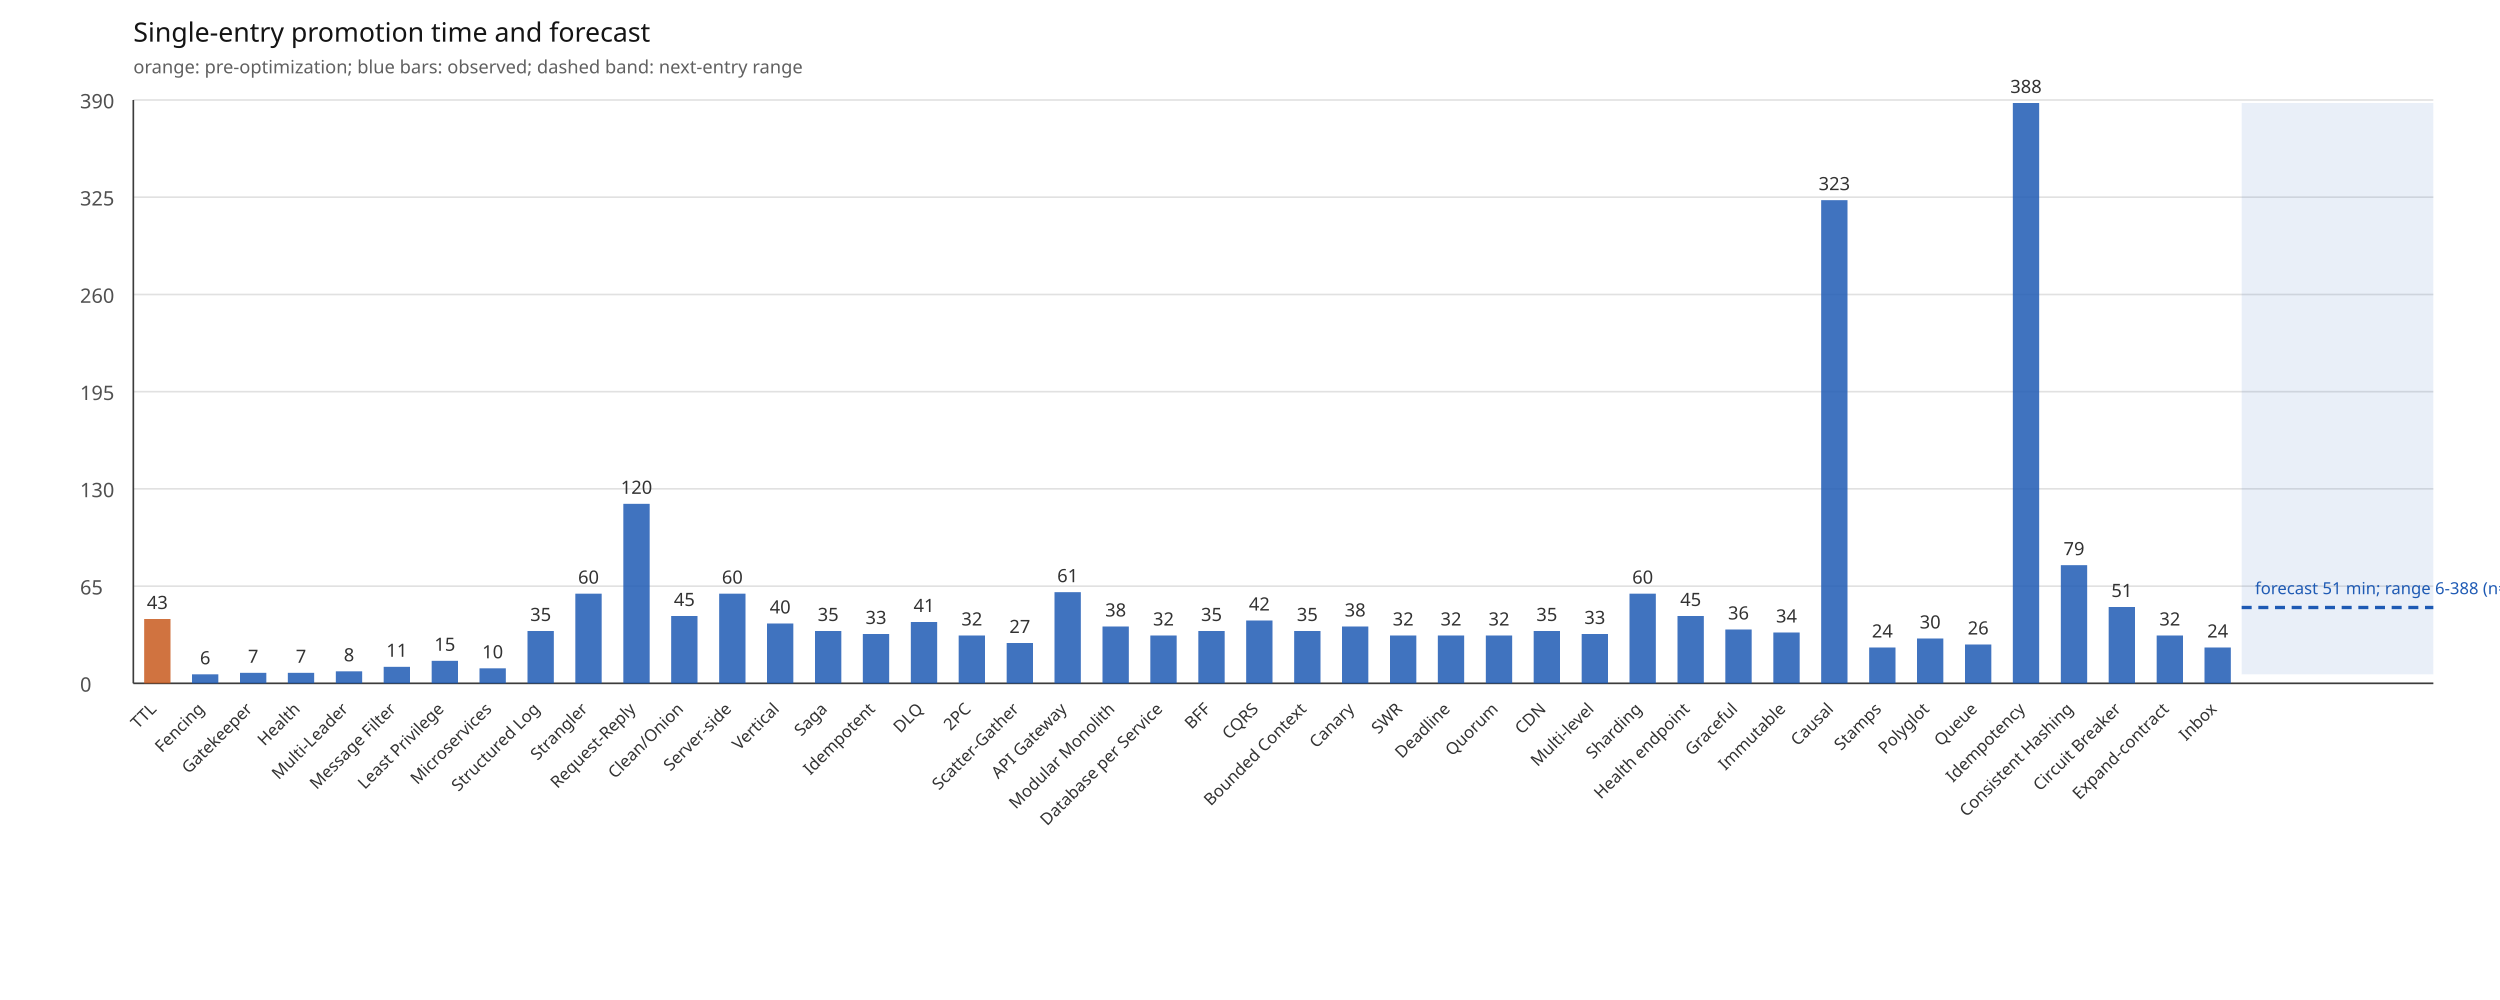
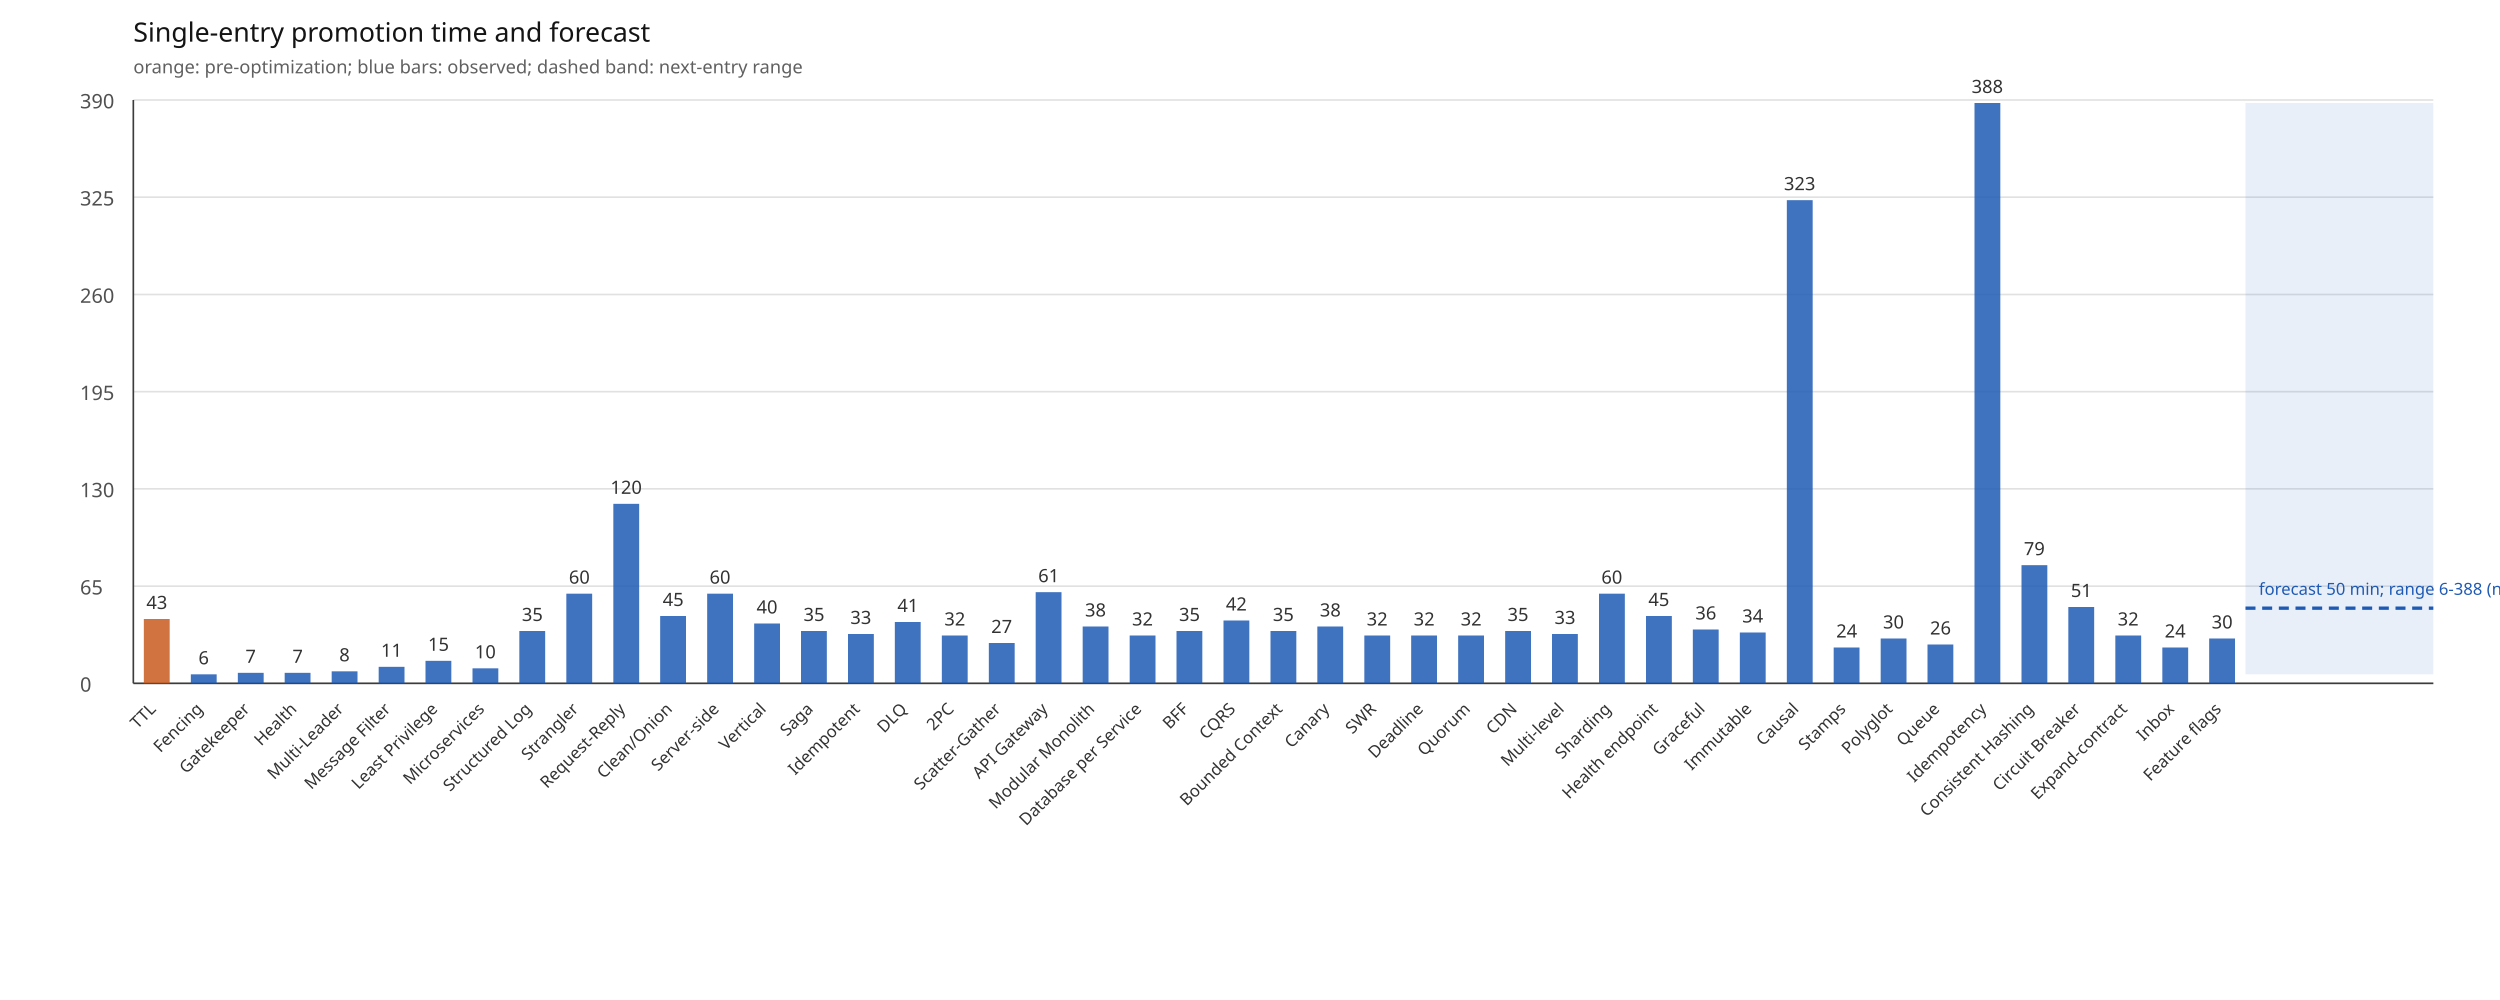
<svg xmlns="http://www.w3.org/2000/svg" width="1500" height="600" viewBox="0 0 1500 600">
  <rect width="100%" height="100%" fill="white" />
  <line x1="80" y1="410.0" x2="1460" y2="410.0" stroke="#e1e1e1" />
  <text x="48" y="415.0" font-family="Verdana" font-size="12" fill="#505050">0</text>
  <line x1="80" y1="351.7" x2="1460" y2="351.7" stroke="#e1e1e1" />
  <text x="48" y="356.7" font-family="Verdana" font-size="12" fill="#505050">65</text>
  <line x1="80" y1="293.3" x2="1460" y2="293.3" stroke="#e1e1e1" />
  <text x="48" y="298.3" font-family="Verdana" font-size="12" fill="#505050">130</text>
  <line x1="80" y1="235.0" x2="1460" y2="235.0" stroke="#e1e1e1" />
  <text x="48" y="240.0" font-family="Verdana" font-size="12" fill="#505050">195</text>
  <line x1="80" y1="176.7" x2="1460" y2="176.7" stroke="#e1e1e1" />
  <text x="48" y="181.7" font-family="Verdana" font-size="12" fill="#505050">260</text>
  <line x1="80" y1="118.3" x2="1460" y2="118.3" stroke="#e1e1e1" />
  <text x="48" y="123.3" font-family="Verdana" font-size="12" fill="#505050">325</text>
  <line x1="80" y1="60.0" x2="1460" y2="60.0" stroke="#e1e1e1" />
  <text x="48" y="65.0" font-family="Verdana" font-size="12" fill="#505050">390</text>
  <line x1="80" y1="60" x2="80" y2="410" stroke="#3c3c3c" />
  <line x1="80" y1="410" x2="1460" y2="410" stroke="#3c3c3c" />
-   <rect x="1345.0" y="61.8" width="115.0" height="342.8" fill="#1e5ab4" opacity="0.10" />
-   <line x1="1345.0" y1="364.5" x2="1460.0" y2="364.5" stroke="#1e5ab4" stroke-width="2" stroke-dasharray="6 4" />
-   <text x="1353.0" y="356.5" font-family="Verdana" font-size="10" fill="#1e5ab4">forecast 51 min; range 6-388 (n=44)</text>
-   <rect x="86.5" y="371.4" width="15.8" height="38.6" fill="#c85a1e" opacity="0.85" />
-   <text x="94.4" y="365.4" text-anchor="middle" font-family="Verdana" font-size="11" fill="#323232">43</text>
-   <text x="94.4" y="426.0" text-anchor="end" transform="rotate(-45 94.4 426.0)" font-family="Verdana" font-size="10" fill="#323232">TTL</text>
-   <rect x="115.2" y="404.6" width="15.8" height="5.4" fill="#1e5ab4" opacity="0.85" />
-   <text x="123.1" y="398.6" text-anchor="middle" font-family="Verdana" font-size="11" fill="#323232">6</text>
-   <text x="123.1" y="426.0" text-anchor="end" transform="rotate(-45 123.1 426.0)" font-family="Verdana" font-size="10" fill="#323232">Fencing</text>
-   <rect x="144.0" y="403.7" width="15.8" height="6.3" fill="#1e5ab4" opacity="0.85" />
-   <text x="151.9" y="397.7" text-anchor="middle" font-family="Verdana" font-size="11" fill="#323232">7</text>
-   <text x="151.9" y="426.0" text-anchor="end" transform="rotate(-45 151.9 426.0)" font-family="Verdana" font-size="10" fill="#323232">Gatekeeper</text>
-   <rect x="172.7" y="403.7" width="15.8" height="6.3" fill="#1e5ab4" opacity="0.85" />
-   <text x="180.6" y="397.7" text-anchor="middle" font-family="Verdana" font-size="11" fill="#323232">7</text>
-   <text x="180.6" y="426.0" text-anchor="end" transform="rotate(-45 180.6 426.0)" font-family="Verdana" font-size="10" fill="#323232">Health</text>
-   <rect x="201.5" y="402.8" width="15.8" height="7.2" fill="#1e5ab4" opacity="0.85" />
-   <text x="209.4" y="396.8" text-anchor="middle" font-family="Verdana" font-size="11" fill="#323232">8</text>
-   <text x="209.4" y="426.0" text-anchor="end" transform="rotate(-45 209.4 426.0)" font-family="Verdana" font-size="10" fill="#323232">Multi-Leader</text>
-   <rect x="230.2" y="400.1" width="15.8" height="9.9" fill="#1e5ab4" opacity="0.85" />
-   <text x="238.1" y="394.1" text-anchor="middle" font-family="Verdana" font-size="11" fill="#323232">11</text>
-   <text x="238.1" y="426.0" text-anchor="end" transform="rotate(-45 238.1 426.0)" font-family="Verdana" font-size="10" fill="#323232">Message Filter</text>
-   <rect x="259.0" y="396.5" width="15.8" height="13.5" fill="#1e5ab4" opacity="0.85" />
-   <text x="266.9" y="390.5" text-anchor="middle" font-family="Verdana" font-size="11" fill="#323232">15</text>
-   <text x="266.9" y="426.0" text-anchor="end" transform="rotate(-45 266.9 426.0)" font-family="Verdana" font-size="10" fill="#323232">Least Privilege</text>
-   <rect x="287.7" y="401.0" width="15.8" height="9.0" fill="#1e5ab4" opacity="0.85" />
-   <text x="295.6" y="395.0" text-anchor="middle" font-family="Verdana" font-size="11" fill="#323232">10</text>
-   <text x="295.6" y="426.0" text-anchor="end" transform="rotate(-45 295.6 426.0)" font-family="Verdana" font-size="10" fill="#323232">Microservices</text>
-   <rect x="316.5" y="378.6" width="15.8" height="31.4" fill="#1e5ab4" opacity="0.85" />
-   <text x="324.4" y="372.6" text-anchor="middle" font-family="Verdana" font-size="11" fill="#323232">35</text>
-   <text x="324.4" y="426.0" text-anchor="end" transform="rotate(-45 324.4 426.0)" font-family="Verdana" font-size="10" fill="#323232">Structured Log</text>
-   <rect x="345.2" y="356.2" width="15.8" height="53.8" fill="#1e5ab4" opacity="0.85" />
-   <text x="353.1" y="350.2" text-anchor="middle" font-family="Verdana" font-size="11" fill="#323232">60</text>
-   <text x="353.1" y="426.0" text-anchor="end" transform="rotate(-45 353.1 426.0)" font-family="Verdana" font-size="10" fill="#323232">Strangler</text>
-   <rect x="374.0" y="302.3" width="15.8" height="107.7" fill="#1e5ab4" opacity="0.85" />
-   <text x="381.9" y="296.3" text-anchor="middle" font-family="Verdana" font-size="11" fill="#323232">120</text>
-   <text x="381.9" y="426.0" text-anchor="end" transform="rotate(-45 381.9 426.0)" font-family="Verdana" font-size="10" fill="#323232">Request-Reply</text>
-   <rect x="402.7" y="369.6" width="15.8" height="40.4" fill="#1e5ab4" opacity="0.85" />
-   <text x="410.6" y="363.6" text-anchor="middle" font-family="Verdana" font-size="11" fill="#323232">45</text>
-   <text x="410.6" y="426.0" text-anchor="end" transform="rotate(-45 410.6 426.0)" font-family="Verdana" font-size="10" fill="#323232">Clean/Onion</text>
-   <rect x="431.5" y="356.2" width="15.8" height="53.8" fill="#1e5ab4" opacity="0.85" />
-   <text x="439.4" y="350.2" text-anchor="middle" font-family="Verdana" font-size="11" fill="#323232">60</text>
-   <text x="439.4" y="426.0" text-anchor="end" transform="rotate(-45 439.4 426.0)" font-family="Verdana" font-size="10" fill="#323232">Server-side</text>
-   <rect x="460.2" y="374.1" width="15.8" height="35.9" fill="#1e5ab4" opacity="0.85" />
-   <text x="468.1" y="368.1" text-anchor="middle" font-family="Verdana" font-size="11" fill="#323232">40</text>
-   <text x="468.1" y="426.0" text-anchor="end" transform="rotate(-45 468.1 426.0)" font-family="Verdana" font-size="10" fill="#323232">Vertical</text>
-   <rect x="489.0" y="378.6" width="15.8" height="31.4" fill="#1e5ab4" opacity="0.85" />
-   <text x="496.9" y="372.6" text-anchor="middle" font-family="Verdana" font-size="11" fill="#323232">35</text>
-   <text x="496.9" y="426.0" text-anchor="end" transform="rotate(-45 496.9 426.0)" font-family="Verdana" font-size="10" fill="#323232">Saga</text>
-   <rect x="517.7" y="380.4" width="15.8" height="29.6" fill="#1e5ab4" opacity="0.85" />
-   <text x="525.6" y="374.4" text-anchor="middle" font-family="Verdana" font-size="11" fill="#323232">33</text>
-   <text x="525.6" y="426.0" text-anchor="end" transform="rotate(-45 525.6 426.0)" font-family="Verdana" font-size="10" fill="#323232">Idempotent</text>
-   <rect x="546.5" y="373.2" width="15.8" height="36.8" fill="#1e5ab4" opacity="0.85" />
-   <text x="554.4" y="367.2" text-anchor="middle" font-family="Verdana" font-size="11" fill="#323232">41</text>
-   <text x="554.4" y="426.0" text-anchor="end" transform="rotate(-45 554.4 426.0)" font-family="Verdana" font-size="10" fill="#323232">DLQ</text>
-   <rect x="575.2" y="381.3" width="15.8" height="28.7" fill="#1e5ab4" opacity="0.85" />
-   <text x="583.1" y="375.3" text-anchor="middle" font-family="Verdana" font-size="11" fill="#323232">32</text>
-   <text x="583.1" y="426.0" text-anchor="end" transform="rotate(-45 583.1 426.0)" font-family="Verdana" font-size="10" fill="#323232">2PC</text>
-   <rect x="604.0" y="385.8" width="15.8" height="24.2" fill="#1e5ab4" opacity="0.85" />
-   <text x="611.9" y="379.8" text-anchor="middle" font-family="Verdana" font-size="11" fill="#323232">27</text>
-   <text x="611.9" y="426.0" text-anchor="end" transform="rotate(-45 611.9 426.0)" font-family="Verdana" font-size="10" fill="#323232">Scatter-Gather</text>
-   <rect x="632.7" y="355.3" width="15.8" height="54.7" fill="#1e5ab4" opacity="0.85" />
-   <text x="640.6" y="349.3" text-anchor="middle" font-family="Verdana" font-size="11" fill="#323232">61</text>
-   <text x="640.6" y="426.0" text-anchor="end" transform="rotate(-45 640.6 426.0)" font-family="Verdana" font-size="10" fill="#323232">API Gateway</text>
-   <rect x="661.5" y="375.9" width="15.8" height="34.1" fill="#1e5ab4" opacity="0.85" />
-   <text x="669.4" y="369.9" text-anchor="middle" font-family="Verdana" font-size="11" fill="#323232">38</text>
-   <text x="669.4" y="426.0" text-anchor="end" transform="rotate(-45 669.4 426.0)" font-family="Verdana" font-size="10" fill="#323232">Modular Monolith</text>
-   <rect x="690.2" y="381.3" width="15.8" height="28.7" fill="#1e5ab4" opacity="0.85" />
-   <text x="698.1" y="375.3" text-anchor="middle" font-family="Verdana" font-size="11" fill="#323232">32</text>
-   <text x="698.1" y="426.0" text-anchor="end" transform="rotate(-45 698.1 426.0)" font-family="Verdana" font-size="10" fill="#323232">Database per Service</text>
-   <rect x="719.0" y="378.6" width="15.8" height="31.4" fill="#1e5ab4" opacity="0.85" />
-   <text x="726.9" y="372.6" text-anchor="middle" font-family="Verdana" font-size="11" fill="#323232">35</text>
-   <text x="726.9" y="426.0" text-anchor="end" transform="rotate(-45 726.9 426.0)" font-family="Verdana" font-size="10" fill="#323232">BFF</text>
-   <rect x="747.7" y="372.3" width="15.8" height="37.7" fill="#1e5ab4" opacity="0.85" />
-   <text x="755.6" y="366.3" text-anchor="middle" font-family="Verdana" font-size="11" fill="#323232">42</text>
-   <text x="755.6" y="426.0" text-anchor="end" transform="rotate(-45 755.6 426.0)" font-family="Verdana" font-size="10" fill="#323232">CQRS</text>
-   <rect x="776.5" y="378.6" width="15.8" height="31.4" fill="#1e5ab4" opacity="0.85" />
-   <text x="784.4" y="372.6" text-anchor="middle" font-family="Verdana" font-size="11" fill="#323232">35</text>
-   <text x="784.4" y="426.0" text-anchor="end" transform="rotate(-45 784.4 426.0)" font-family="Verdana" font-size="10" fill="#323232">Bounded Context</text>
-   <rect x="805.2" y="375.9" width="15.8" height="34.1" fill="#1e5ab4" opacity="0.85" />
-   <text x="813.1" y="369.9" text-anchor="middle" font-family="Verdana" font-size="11" fill="#323232">38</text>
-   <text x="813.1" y="426.0" text-anchor="end" transform="rotate(-45 813.1 426.0)" font-family="Verdana" font-size="10" fill="#323232">Canary</text>
-   <rect x="834.0" y="381.3" width="15.8" height="28.7" fill="#1e5ab4" opacity="0.85" />
-   <text x="841.9" y="375.3" text-anchor="middle" font-family="Verdana" font-size="11" fill="#323232">32</text>
-   <text x="841.9" y="426.0" text-anchor="end" transform="rotate(-45 841.9 426.0)" font-family="Verdana" font-size="10" fill="#323232">SWR</text>
-   <rect x="862.7" y="381.3" width="15.8" height="28.7" fill="#1e5ab4" opacity="0.85" />
-   <text x="870.6" y="375.3" text-anchor="middle" font-family="Verdana" font-size="11" fill="#323232">32</text>
-   <text x="870.6" y="426.0" text-anchor="end" transform="rotate(-45 870.6 426.0)" font-family="Verdana" font-size="10" fill="#323232">Deadline</text>
-   <rect x="891.5" y="381.3" width="15.8" height="28.7" fill="#1e5ab4" opacity="0.85" />
-   <text x="899.4" y="375.3" text-anchor="middle" font-family="Verdana" font-size="11" fill="#323232">32</text>
-   <text x="899.4" y="426.0" text-anchor="end" transform="rotate(-45 899.4 426.0)" font-family="Verdana" font-size="10" fill="#323232">Quorum</text>
-   <rect x="920.2" y="378.6" width="15.8" height="31.4" fill="#1e5ab4" opacity="0.85" />
-   <text x="928.1" y="372.6" text-anchor="middle" font-family="Verdana" font-size="11" fill="#323232">35</text>
-   <text x="928.1" y="426.0" text-anchor="end" transform="rotate(-45 928.1 426.0)" font-family="Verdana" font-size="10" fill="#323232">CDN</text>
-   <rect x="949.0" y="380.4" width="15.8" height="29.6" fill="#1e5ab4" opacity="0.85" />
-   <text x="956.9" y="374.4" text-anchor="middle" font-family="Verdana" font-size="11" fill="#323232">33</text>
-   <text x="956.9" y="426.0" text-anchor="end" transform="rotate(-45 956.9 426.0)" font-family="Verdana" font-size="10" fill="#323232">Multi-level</text>
-   <rect x="977.7" y="356.2" width="15.8" height="53.8" fill="#1e5ab4" opacity="0.85" />
-   <text x="985.6" y="350.2" text-anchor="middle" font-family="Verdana" font-size="11" fill="#323232">60</text>
-   <text x="985.6" y="426.0" text-anchor="end" transform="rotate(-45 985.6 426.0)" font-family="Verdana" font-size="10" fill="#323232">Sharding</text>
-   <rect x="1006.5" y="369.6" width="15.8" height="40.4" fill="#1e5ab4" opacity="0.85" />
-   <text x="1014.4" y="363.6" text-anchor="middle" font-family="Verdana" font-size="11" fill="#323232">45</text>
-   <text x="1014.4" y="426.0" text-anchor="end" transform="rotate(-45 1014.4 426.0)" font-family="Verdana" font-size="10" fill="#323232">Health endpoint</text>
-   <rect x="1035.2" y="377.7" width="15.8" height="32.3" fill="#1e5ab4" opacity="0.85" />
-   <text x="1043.1" y="371.7" text-anchor="middle" font-family="Verdana" font-size="11" fill="#323232">36</text>
-   <text x="1043.1" y="426.0" text-anchor="end" transform="rotate(-45 1043.1 426.0)" font-family="Verdana" font-size="10" fill="#323232">Graceful</text>
-   <rect x="1064.0" y="379.5" width="15.8" height="30.5" fill="#1e5ab4" opacity="0.85" />
-   <text x="1071.9" y="373.5" text-anchor="middle" font-family="Verdana" font-size="11" fill="#323232">34</text>
-   <text x="1071.9" y="426.0" text-anchor="end" transform="rotate(-45 1071.9 426.0)" font-family="Verdana" font-size="10" fill="#323232">Immutable</text>
-   <rect x="1092.7" y="120.1" width="15.8" height="289.9" fill="#1e5ab4" opacity="0.85" />
-   <text x="1100.6" y="114.1" text-anchor="middle" font-family="Verdana" font-size="11" fill="#323232">323</text>
-   <text x="1100.6" y="426.0" text-anchor="end" transform="rotate(-45 1100.6 426.0)" font-family="Verdana" font-size="10" fill="#323232">Causal</text>
-   <rect x="1121.5" y="388.5" width="15.8" height="21.5" fill="#1e5ab4" opacity="0.85" />
-   <text x="1129.4" y="382.5" text-anchor="middle" font-family="Verdana" font-size="11" fill="#323232">24</text>
-   <text x="1129.4" y="426.0" text-anchor="end" transform="rotate(-45 1129.4 426.0)" font-family="Verdana" font-size="10" fill="#323232">Stamps</text>
-   <rect x="1150.2" y="383.1" width="15.8" height="26.9" fill="#1e5ab4" opacity="0.85" />
-   <text x="1158.1" y="377.1" text-anchor="middle" font-family="Verdana" font-size="11" fill="#323232">30</text>
-   <text x="1158.1" y="426.0" text-anchor="end" transform="rotate(-45 1158.1 426.0)" font-family="Verdana" font-size="10" fill="#323232">Polyglot</text>
-   <rect x="1179.0" y="386.7" width="15.8" height="23.3" fill="#1e5ab4" opacity="0.85" />
-   <text x="1186.9" y="380.7" text-anchor="middle" font-family="Verdana" font-size="11" fill="#323232">26</text>
-   <text x="1186.9" y="426.0" text-anchor="end" transform="rotate(-45 1186.9 426.0)" font-family="Verdana" font-size="10" fill="#323232">Queue</text>
-   <rect x="1207.7" y="61.8" width="15.8" height="348.2" fill="#1e5ab4" opacity="0.85" />
-   <text x="1215.6" y="55.8" text-anchor="middle" font-family="Verdana" font-size="11" fill="#323232">388</text>
-   <text x="1215.6" y="426.0" text-anchor="end" transform="rotate(-45 1215.6 426.0)" font-family="Verdana" font-size="10" fill="#323232">Idempotency</text>
-   <rect x="1236.5" y="339.1" width="15.8" height="70.9" fill="#1e5ab4" opacity="0.85" />
-   <text x="1244.4" y="333.1" text-anchor="middle" font-family="Verdana" font-size="11" fill="#323232">79</text>
-   <text x="1244.4" y="426.0" text-anchor="end" transform="rotate(-45 1244.4 426.0)" font-family="Verdana" font-size="10" fill="#323232">Consistent Hashing</text>
-   <rect x="1265.2" y="364.2" width="15.8" height="45.8" fill="#1e5ab4" opacity="0.85" />
-   <text x="1273.1" y="358.2" text-anchor="middle" font-family="Verdana" font-size="11" fill="#323232">51</text>
-   <text x="1273.1" y="426.0" text-anchor="end" transform="rotate(-45 1273.1 426.0)" font-family="Verdana" font-size="10" fill="#323232">Circuit Breaker</text>
-   <rect x="1294.0" y="381.3" width="15.8" height="28.7" fill="#1e5ab4" opacity="0.85" />
-   <text x="1301.9" y="375.3" text-anchor="middle" font-family="Verdana" font-size="11" fill="#323232">32</text>
-   <text x="1301.9" y="426.0" text-anchor="end" transform="rotate(-45 1301.9 426.0)" font-family="Verdana" font-size="10" fill="#323232">Expand-contract</text>
-   <rect x="1322.7" y="388.5" width="15.8" height="21.5" fill="#1e5ab4" opacity="0.85" />
-   <text x="1330.6" y="382.5" text-anchor="middle" font-family="Verdana" font-size="11" fill="#323232">24</text>
-   <text x="1330.6" y="426.0" text-anchor="end" transform="rotate(-45 1330.6 426.0)" font-family="Verdana" font-size="10" fill="#323232">Inbox</text>
+   <rect x="1347.3" y="61.8" width="112.7" height="342.8" fill="#1e5ab4" opacity="0.10" />
+   <line x1="1347.3" y1="364.9" x2="1460.0" y2="364.9" stroke="#1e5ab4" stroke-width="2" stroke-dasharray="6 4" />
+   <text x="1355.3" y="356.9" font-family="Verdana" font-size="10" fill="#1e5ab4">forecast 50 min; range 6-388 (n=45)</text>
+   <rect x="86.3" y="371.4" width="15.5" height="38.6" fill="#c85a1e" opacity="0.85" />
+   <text x="94.1" y="365.4" text-anchor="middle" font-family="Verdana" font-size="11" fill="#323232">43</text>
+   <text x="94.1" y="426.0" text-anchor="end" transform="rotate(-45 94.1 426.0)" font-family="Verdana" font-size="10" fill="#323232">TTL</text>
+   <rect x="114.5" y="404.6" width="15.5" height="5.4" fill="#1e5ab4" opacity="0.85" />
+   <text x="122.2" y="398.6" text-anchor="middle" font-family="Verdana" font-size="11" fill="#323232">6</text>
+   <text x="122.2" y="426.0" text-anchor="end" transform="rotate(-45 122.2 426.0)" font-family="Verdana" font-size="10" fill="#323232">Fencing</text>
+   <rect x="142.7" y="403.7" width="15.5" height="6.3" fill="#1e5ab4" opacity="0.85" />
+   <text x="150.4" y="397.7" text-anchor="middle" font-family="Verdana" font-size="11" fill="#323232">7</text>
+   <text x="150.4" y="426.0" text-anchor="end" transform="rotate(-45 150.4 426.0)" font-family="Verdana" font-size="10" fill="#323232">Gatekeeper</text>
+   <rect x="170.8" y="403.7" width="15.5" height="6.3" fill="#1e5ab4" opacity="0.85" />
+   <text x="178.6" y="397.7" text-anchor="middle" font-family="Verdana" font-size="11" fill="#323232">7</text>
+   <text x="178.6" y="426.0" text-anchor="end" transform="rotate(-45 178.6 426.0)" font-family="Verdana" font-size="10" fill="#323232">Health</text>
+   <rect x="199.0" y="402.8" width="15.5" height="7.2" fill="#1e5ab4" opacity="0.85" />
+   <text x="206.7" y="396.8" text-anchor="middle" font-family="Verdana" font-size="11" fill="#323232">8</text>
+   <text x="206.7" y="426.0" text-anchor="end" transform="rotate(-45 206.7 426.0)" font-family="Verdana" font-size="10" fill="#323232">Multi-Leader</text>
+   <rect x="227.2" y="400.1" width="15.5" height="9.9" fill="#1e5ab4" opacity="0.85" />
+   <text x="234.9" y="394.1" text-anchor="middle" font-family="Verdana" font-size="11" fill="#323232">11</text>
+   <text x="234.9" y="426.0" text-anchor="end" transform="rotate(-45 234.9 426.0)" font-family="Verdana" font-size="10" fill="#323232">Message Filter</text>
+   <rect x="255.3" y="396.5" width="15.5" height="13.5" fill="#1e5ab4" opacity="0.85" />
+   <text x="263.1" y="390.5" text-anchor="middle" font-family="Verdana" font-size="11" fill="#323232">15</text>
+   <text x="263.1" y="426.0" text-anchor="end" transform="rotate(-45 263.1 426.0)" font-family="Verdana" font-size="10" fill="#323232">Least Privilege</text>
+   <rect x="283.5" y="401.0" width="15.5" height="9.0" fill="#1e5ab4" opacity="0.85" />
+   <text x="291.2" y="395.0" text-anchor="middle" font-family="Verdana" font-size="11" fill="#323232">10</text>
+   <text x="291.2" y="426.0" text-anchor="end" transform="rotate(-45 291.2 426.0)" font-family="Verdana" font-size="10" fill="#323232">Microservices</text>
+   <rect x="311.6" y="378.6" width="15.5" height="31.4" fill="#1e5ab4" opacity="0.85" />
+   <text x="319.4" y="372.6" text-anchor="middle" font-family="Verdana" font-size="11" fill="#323232">35</text>
+   <text x="319.4" y="426.0" text-anchor="end" transform="rotate(-45 319.4 426.0)" font-family="Verdana" font-size="10" fill="#323232">Structured Log</text>
+   <rect x="339.8" y="356.2" width="15.5" height="53.8" fill="#1e5ab4" opacity="0.85" />
+   <text x="347.6" y="350.2" text-anchor="middle" font-family="Verdana" font-size="11" fill="#323232">60</text>
+   <text x="347.6" y="426.0" text-anchor="end" transform="rotate(-45 347.6 426.0)" font-family="Verdana" font-size="10" fill="#323232">Strangler</text>
+   <rect x="368.0" y="302.3" width="15.5" height="107.7" fill="#1e5ab4" opacity="0.85" />
+   <text x="375.7" y="296.3" text-anchor="middle" font-family="Verdana" font-size="11" fill="#323232">120</text>
+   <text x="375.7" y="426.0" text-anchor="end" transform="rotate(-45 375.7 426.0)" font-family="Verdana" font-size="10" fill="#323232">Request-Reply</text>
+   <rect x="396.1" y="369.6" width="15.5" height="40.4" fill="#1e5ab4" opacity="0.85" />
+   <text x="403.9" y="363.6" text-anchor="middle" font-family="Verdana" font-size="11" fill="#323232">45</text>
+   <text x="403.9" y="426.0" text-anchor="end" transform="rotate(-45 403.9 426.0)" font-family="Verdana" font-size="10" fill="#323232">Clean/Onion</text>
+   <rect x="424.3" y="356.2" width="15.5" height="53.8" fill="#1e5ab4" opacity="0.85" />
+   <text x="432.0" y="350.2" text-anchor="middle" font-family="Verdana" font-size="11" fill="#323232">60</text>
+   <text x="432.0" y="426.0" text-anchor="end" transform="rotate(-45 432.0 426.0)" font-family="Verdana" font-size="10" fill="#323232">Server-side</text>
+   <rect x="452.5" y="374.1" width="15.5" height="35.9" fill="#1e5ab4" opacity="0.85" />
+   <text x="460.2" y="368.1" text-anchor="middle" font-family="Verdana" font-size="11" fill="#323232">40</text>
+   <text x="460.2" y="426.0" text-anchor="end" transform="rotate(-45 460.2 426.0)" font-family="Verdana" font-size="10" fill="#323232">Vertical</text>
+   <rect x="480.6" y="378.6" width="15.5" height="31.4" fill="#1e5ab4" opacity="0.85" />
+   <text x="488.4" y="372.6" text-anchor="middle" font-family="Verdana" font-size="11" fill="#323232">35</text>
+   <text x="488.4" y="426.0" text-anchor="end" transform="rotate(-45 488.4 426.0)" font-family="Verdana" font-size="10" fill="#323232">Saga</text>
+   <rect x="508.8" y="380.4" width="15.5" height="29.6" fill="#1e5ab4" opacity="0.85" />
+   <text x="516.5" y="374.4" text-anchor="middle" font-family="Verdana" font-size="11" fill="#323232">33</text>
+   <text x="516.5" y="426.0" text-anchor="end" transform="rotate(-45 516.5 426.0)" font-family="Verdana" font-size="10" fill="#323232">Idempotent</text>
+   <rect x="536.9" y="373.2" width="15.5" height="36.8" fill="#1e5ab4" opacity="0.85" />
+   <text x="544.7" y="367.2" text-anchor="middle" font-family="Verdana" font-size="11" fill="#323232">41</text>
+   <text x="544.7" y="426.0" text-anchor="end" transform="rotate(-45 544.7 426.0)" font-family="Verdana" font-size="10" fill="#323232">DLQ</text>
+   <rect x="565.1" y="381.3" width="15.5" height="28.7" fill="#1e5ab4" opacity="0.85" />
+   <text x="572.9" y="375.3" text-anchor="middle" font-family="Verdana" font-size="11" fill="#323232">32</text>
+   <text x="572.9" y="426.0" text-anchor="end" transform="rotate(-45 572.9 426.0)" font-family="Verdana" font-size="10" fill="#323232">2PC</text>
+   <rect x="593.3" y="385.8" width="15.5" height="24.2" fill="#1e5ab4" opacity="0.85" />
+   <text x="601.0" y="379.8" text-anchor="middle" font-family="Verdana" font-size="11" fill="#323232">27</text>
+   <text x="601.0" y="426.0" text-anchor="end" transform="rotate(-45 601.0 426.0)" font-family="Verdana" font-size="10" fill="#323232">Scatter-Gather</text>
+   <rect x="621.4" y="355.3" width="15.5" height="54.7" fill="#1e5ab4" opacity="0.85" />
+   <text x="629.2" y="349.3" text-anchor="middle" font-family="Verdana" font-size="11" fill="#323232">61</text>
+   <text x="629.2" y="426.0" text-anchor="end" transform="rotate(-45 629.2 426.0)" font-family="Verdana" font-size="10" fill="#323232">API Gateway</text>
+   <rect x="649.6" y="375.9" width="15.5" height="34.1" fill="#1e5ab4" opacity="0.85" />
+   <text x="657.3" y="369.9" text-anchor="middle" font-family="Verdana" font-size="11" fill="#323232">38</text>
+   <text x="657.3" y="426.0" text-anchor="end" transform="rotate(-45 657.3 426.0)" font-family="Verdana" font-size="10" fill="#323232">Modular Monolith</text>
+   <rect x="677.8" y="381.3" width="15.5" height="28.7" fill="#1e5ab4" opacity="0.85" />
+   <text x="685.5" y="375.3" text-anchor="middle" font-family="Verdana" font-size="11" fill="#323232">32</text>
+   <text x="685.5" y="426.0" text-anchor="end" transform="rotate(-45 685.5 426.0)" font-family="Verdana" font-size="10" fill="#323232">Database per Service</text>
+   <rect x="705.9" y="378.6" width="15.5" height="31.4" fill="#1e5ab4" opacity="0.85" />
+   <text x="713.7" y="372.6" text-anchor="middle" font-family="Verdana" font-size="11" fill="#323232">35</text>
+   <text x="713.7" y="426.0" text-anchor="end" transform="rotate(-45 713.7 426.0)" font-family="Verdana" font-size="10" fill="#323232">BFF</text>
+   <rect x="734.1" y="372.3" width="15.5" height="37.7" fill="#1e5ab4" opacity="0.85" />
+   <text x="741.8" y="366.3" text-anchor="middle" font-family="Verdana" font-size="11" fill="#323232">42</text>
+   <text x="741.8" y="426.0" text-anchor="end" transform="rotate(-45 741.8 426.0)" font-family="Verdana" font-size="10" fill="#323232">CQRS</text>
+   <rect x="762.3" y="378.6" width="15.5" height="31.4" fill="#1e5ab4" opacity="0.85" />
+   <text x="770.0" y="372.6" text-anchor="middle" font-family="Verdana" font-size="11" fill="#323232">35</text>
+   <text x="770.0" y="426.0" text-anchor="end" transform="rotate(-45 770.0 426.0)" font-family="Verdana" font-size="10" fill="#323232">Bounded Context</text>
+   <rect x="790.4" y="375.9" width="15.5" height="34.1" fill="#1e5ab4" opacity="0.85" />
+   <text x="798.2" y="369.9" text-anchor="middle" font-family="Verdana" font-size="11" fill="#323232">38</text>
+   <text x="798.2" y="426.0" text-anchor="end" transform="rotate(-45 798.2 426.0)" font-family="Verdana" font-size="10" fill="#323232">Canary</text>
+   <rect x="818.6" y="381.3" width="15.5" height="28.7" fill="#1e5ab4" opacity="0.85" />
+   <text x="826.3" y="375.3" text-anchor="middle" font-family="Verdana" font-size="11" fill="#323232">32</text>
+   <text x="826.3" y="426.0" text-anchor="end" transform="rotate(-45 826.3 426.0)" font-family="Verdana" font-size="10" fill="#323232">SWR</text>
+   <rect x="846.7" y="381.3" width="15.5" height="28.7" fill="#1e5ab4" opacity="0.85" />
+   <text x="854.5" y="375.3" text-anchor="middle" font-family="Verdana" font-size="11" fill="#323232">32</text>
+   <text x="854.5" y="426.0" text-anchor="end" transform="rotate(-45 854.5 426.0)" font-family="Verdana" font-size="10" fill="#323232">Deadline</text>
+   <rect x="874.9" y="381.3" width="15.5" height="28.7" fill="#1e5ab4" opacity="0.85" />
+   <text x="882.7" y="375.3" text-anchor="middle" font-family="Verdana" font-size="11" fill="#323232">32</text>
+   <text x="882.7" y="426.0" text-anchor="end" transform="rotate(-45 882.7 426.0)" font-family="Verdana" font-size="10" fill="#323232">Quorum</text>
+   <rect x="903.1" y="378.6" width="15.5" height="31.4" fill="#1e5ab4" opacity="0.85" />
+   <text x="910.8" y="372.6" text-anchor="middle" font-family="Verdana" font-size="11" fill="#323232">35</text>
+   <text x="910.8" y="426.0" text-anchor="end" transform="rotate(-45 910.8 426.0)" font-family="Verdana" font-size="10" fill="#323232">CDN</text>
+   <rect x="931.2" y="380.4" width="15.5" height="29.6" fill="#1e5ab4" opacity="0.85" />
+   <text x="939.0" y="374.4" text-anchor="middle" font-family="Verdana" font-size="11" fill="#323232">33</text>
+   <text x="939.0" y="426.0" text-anchor="end" transform="rotate(-45 939.0 426.0)" font-family="Verdana" font-size="10" fill="#323232">Multi-level</text>
+   <rect x="959.4" y="356.2" width="15.5" height="53.8" fill="#1e5ab4" opacity="0.85" />
+   <text x="967.1" y="350.2" text-anchor="middle" font-family="Verdana" font-size="11" fill="#323232">60</text>
+   <text x="967.1" y="426.0" text-anchor="end" transform="rotate(-45 967.1 426.0)" font-family="Verdana" font-size="10" fill="#323232">Sharding</text>
+   <rect x="987.6" y="369.6" width="15.5" height="40.4" fill="#1e5ab4" opacity="0.85" />
+   <text x="995.3" y="363.6" text-anchor="middle" font-family="Verdana" font-size="11" fill="#323232">45</text>
+   <text x="995.3" y="426.0" text-anchor="end" transform="rotate(-45 995.3 426.0)" font-family="Verdana" font-size="10" fill="#323232">Health endpoint</text>
+   <rect x="1015.7" y="377.7" width="15.5" height="32.3" fill="#1e5ab4" opacity="0.85" />
+   <text x="1023.5" y="371.7" text-anchor="middle" font-family="Verdana" font-size="11" fill="#323232">36</text>
+   <text x="1023.5" y="426.0" text-anchor="end" transform="rotate(-45 1023.5 426.0)" font-family="Verdana" font-size="10" fill="#323232">Graceful</text>
+   <rect x="1043.9" y="379.5" width="15.5" height="30.5" fill="#1e5ab4" opacity="0.85" />
+   <text x="1051.6" y="373.5" text-anchor="middle" font-family="Verdana" font-size="11" fill="#323232">34</text>
+   <text x="1051.6" y="426.0" text-anchor="end" transform="rotate(-45 1051.6 426.0)" font-family="Verdana" font-size="10" fill="#323232">Immutable</text>
+   <rect x="1072.1" y="120.1" width="15.5" height="289.9" fill="#1e5ab4" opacity="0.85" />
+   <text x="1079.8" y="114.1" text-anchor="middle" font-family="Verdana" font-size="11" fill="#323232">323</text>
+   <text x="1079.8" y="426.0" text-anchor="end" transform="rotate(-45 1079.8 426.0)" font-family="Verdana" font-size="10" fill="#323232">Causal</text>
+   <rect x="1100.2" y="388.5" width="15.5" height="21.5" fill="#1e5ab4" opacity="0.85" />
+   <text x="1108.0" y="382.5" text-anchor="middle" font-family="Verdana" font-size="11" fill="#323232">24</text>
+   <text x="1108.0" y="426.0" text-anchor="end" transform="rotate(-45 1108.0 426.0)" font-family="Verdana" font-size="10" fill="#323232">Stamps</text>
+   <rect x="1128.4" y="383.1" width="15.5" height="26.9" fill="#1e5ab4" opacity="0.85" />
+   <text x="1136.1" y="377.1" text-anchor="middle" font-family="Verdana" font-size="11" fill="#323232">30</text>
+   <text x="1136.1" y="426.0" text-anchor="end" transform="rotate(-45 1136.1 426.0)" font-family="Verdana" font-size="10" fill="#323232">Polyglot</text>
+   <rect x="1156.5" y="386.7" width="15.5" height="23.3" fill="#1e5ab4" opacity="0.85" />
+   <text x="1164.3" y="380.7" text-anchor="middle" font-family="Verdana" font-size="11" fill="#323232">26</text>
+   <text x="1164.3" y="426.0" text-anchor="end" transform="rotate(-45 1164.3 426.0)" font-family="Verdana" font-size="10" fill="#323232">Queue</text>
+   <rect x="1184.7" y="61.8" width="15.5" height="348.2" fill="#1e5ab4" opacity="0.85" />
+   <text x="1192.4" y="55.8" text-anchor="middle" font-family="Verdana" font-size="11" fill="#323232">388</text>
+   <text x="1192.4" y="426.0" text-anchor="end" transform="rotate(-45 1192.4 426.0)" font-family="Verdana" font-size="10" fill="#323232">Idempotency</text>
+   <rect x="1212.9" y="339.1" width="15.5" height="70.9" fill="#1e5ab4" opacity="0.85" />
+   <text x="1220.6" y="333.1" text-anchor="middle" font-family="Verdana" font-size="11" fill="#323232">79</text>
+   <text x="1220.6" y="426.0" text-anchor="end" transform="rotate(-45 1220.6 426.0)" font-family="Verdana" font-size="10" fill="#323232">Consistent Hashing</text>
+   <rect x="1241.0" y="364.2" width="15.5" height="45.8" fill="#1e5ab4" opacity="0.85" />
+   <text x="1248.8" y="358.2" text-anchor="middle" font-family="Verdana" font-size="11" fill="#323232">51</text>
+   <text x="1248.8" y="426.0" text-anchor="end" transform="rotate(-45 1248.8 426.0)" font-family="Verdana" font-size="10" fill="#323232">Circuit Breaker</text>
+   <rect x="1269.2" y="381.3" width="15.5" height="28.7" fill="#1e5ab4" opacity="0.85" />
+   <text x="1276.9" y="375.3" text-anchor="middle" font-family="Verdana" font-size="11" fill="#323232">32</text>
+   <text x="1276.9" y="426.0" text-anchor="end" transform="rotate(-45 1276.9 426.0)" font-family="Verdana" font-size="10" fill="#323232">Expand-contract</text>
+   <rect x="1297.4" y="388.5" width="15.5" height="21.5" fill="#1e5ab4" opacity="0.85" />
+   <text x="1305.1" y="382.5" text-anchor="middle" font-family="Verdana" font-size="11" fill="#323232">24</text>
+   <text x="1305.1" y="426.0" text-anchor="end" transform="rotate(-45 1305.1 426.0)" font-family="Verdana" font-size="10" fill="#323232">Inbox</text>
+   <rect x="1325.5" y="383.1" width="15.5" height="26.9" fill="#1e5ab4" opacity="0.85" />
+   <text x="1333.3" y="377.1" text-anchor="middle" font-family="Verdana" font-size="11" fill="#323232">30</text>
+   <text x="1333.3" y="426.0" text-anchor="end" transform="rotate(-45 1333.3 426.0)" font-family="Verdana" font-size="10" fill="#323232">Feature flags</text>
  <text x="80" y="25" font-family="Verdana" font-size="16" fill="#141414">Single-entry promotion time and forecast</text>
  <text x="80" y="44" font-family="Verdana" font-size="11" fill="#606060">orange: pre-optimization; blue bars: observed; dashed band: next-entry range</text>
</svg>
